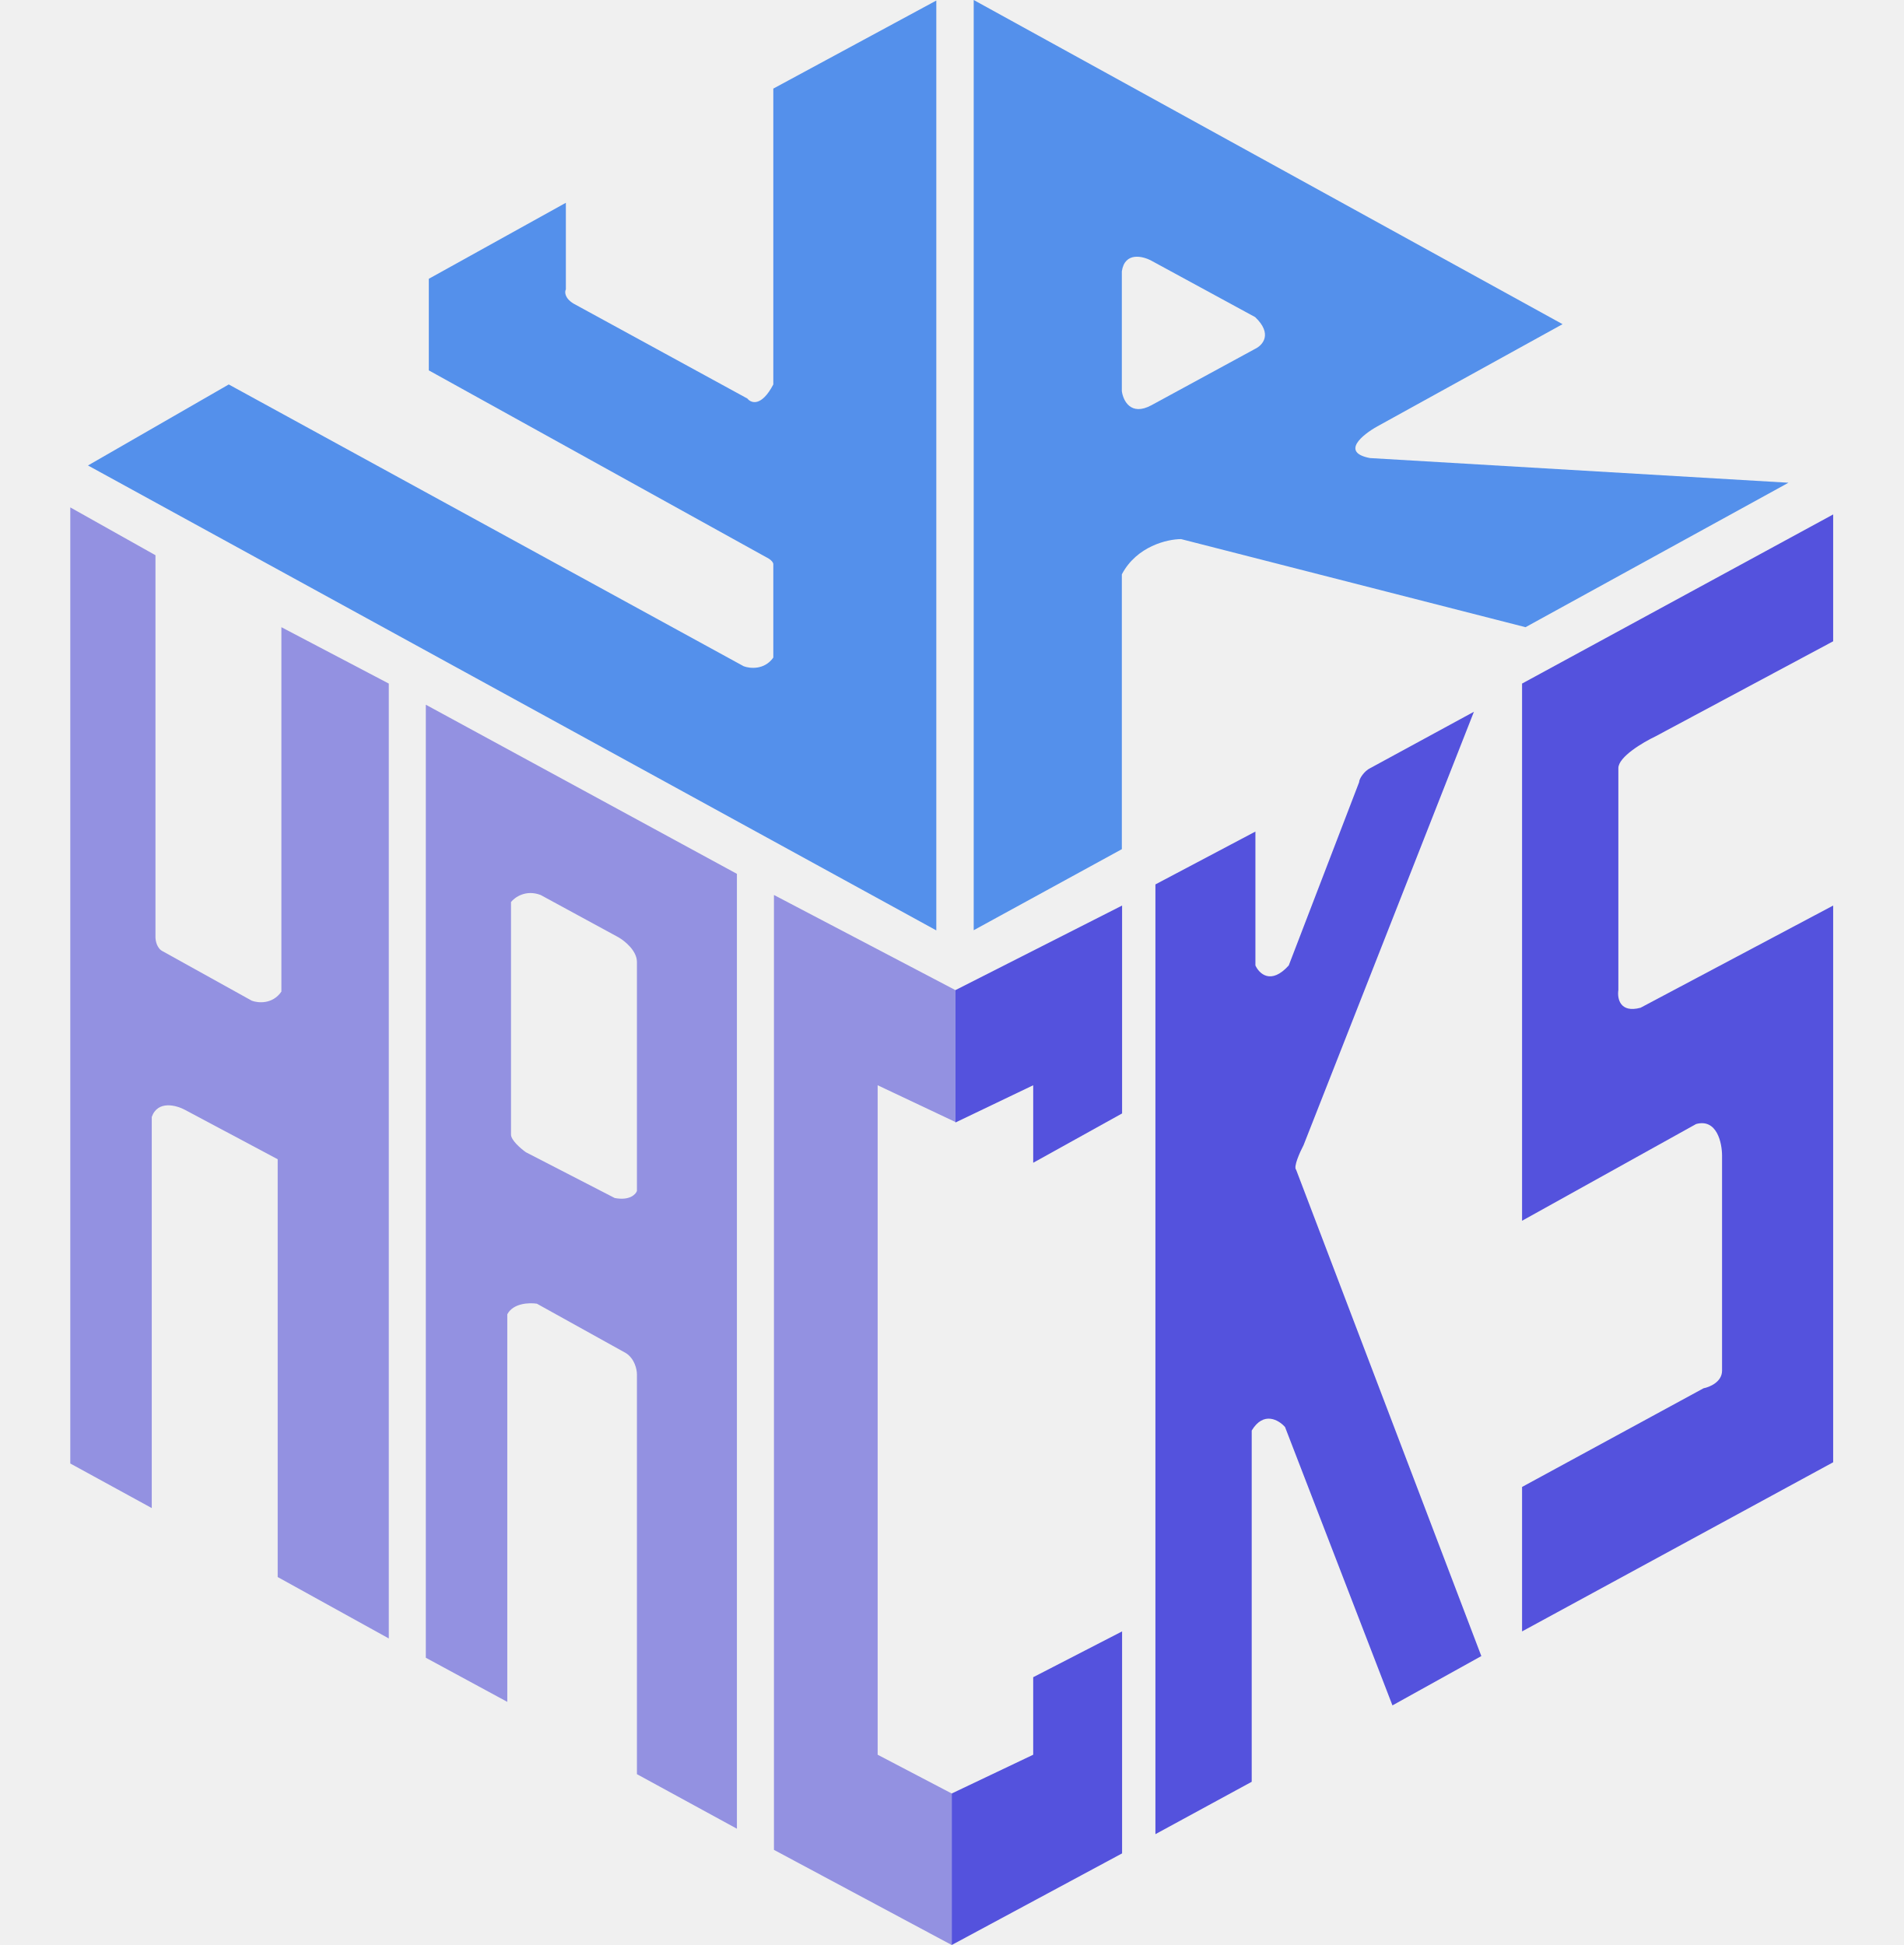
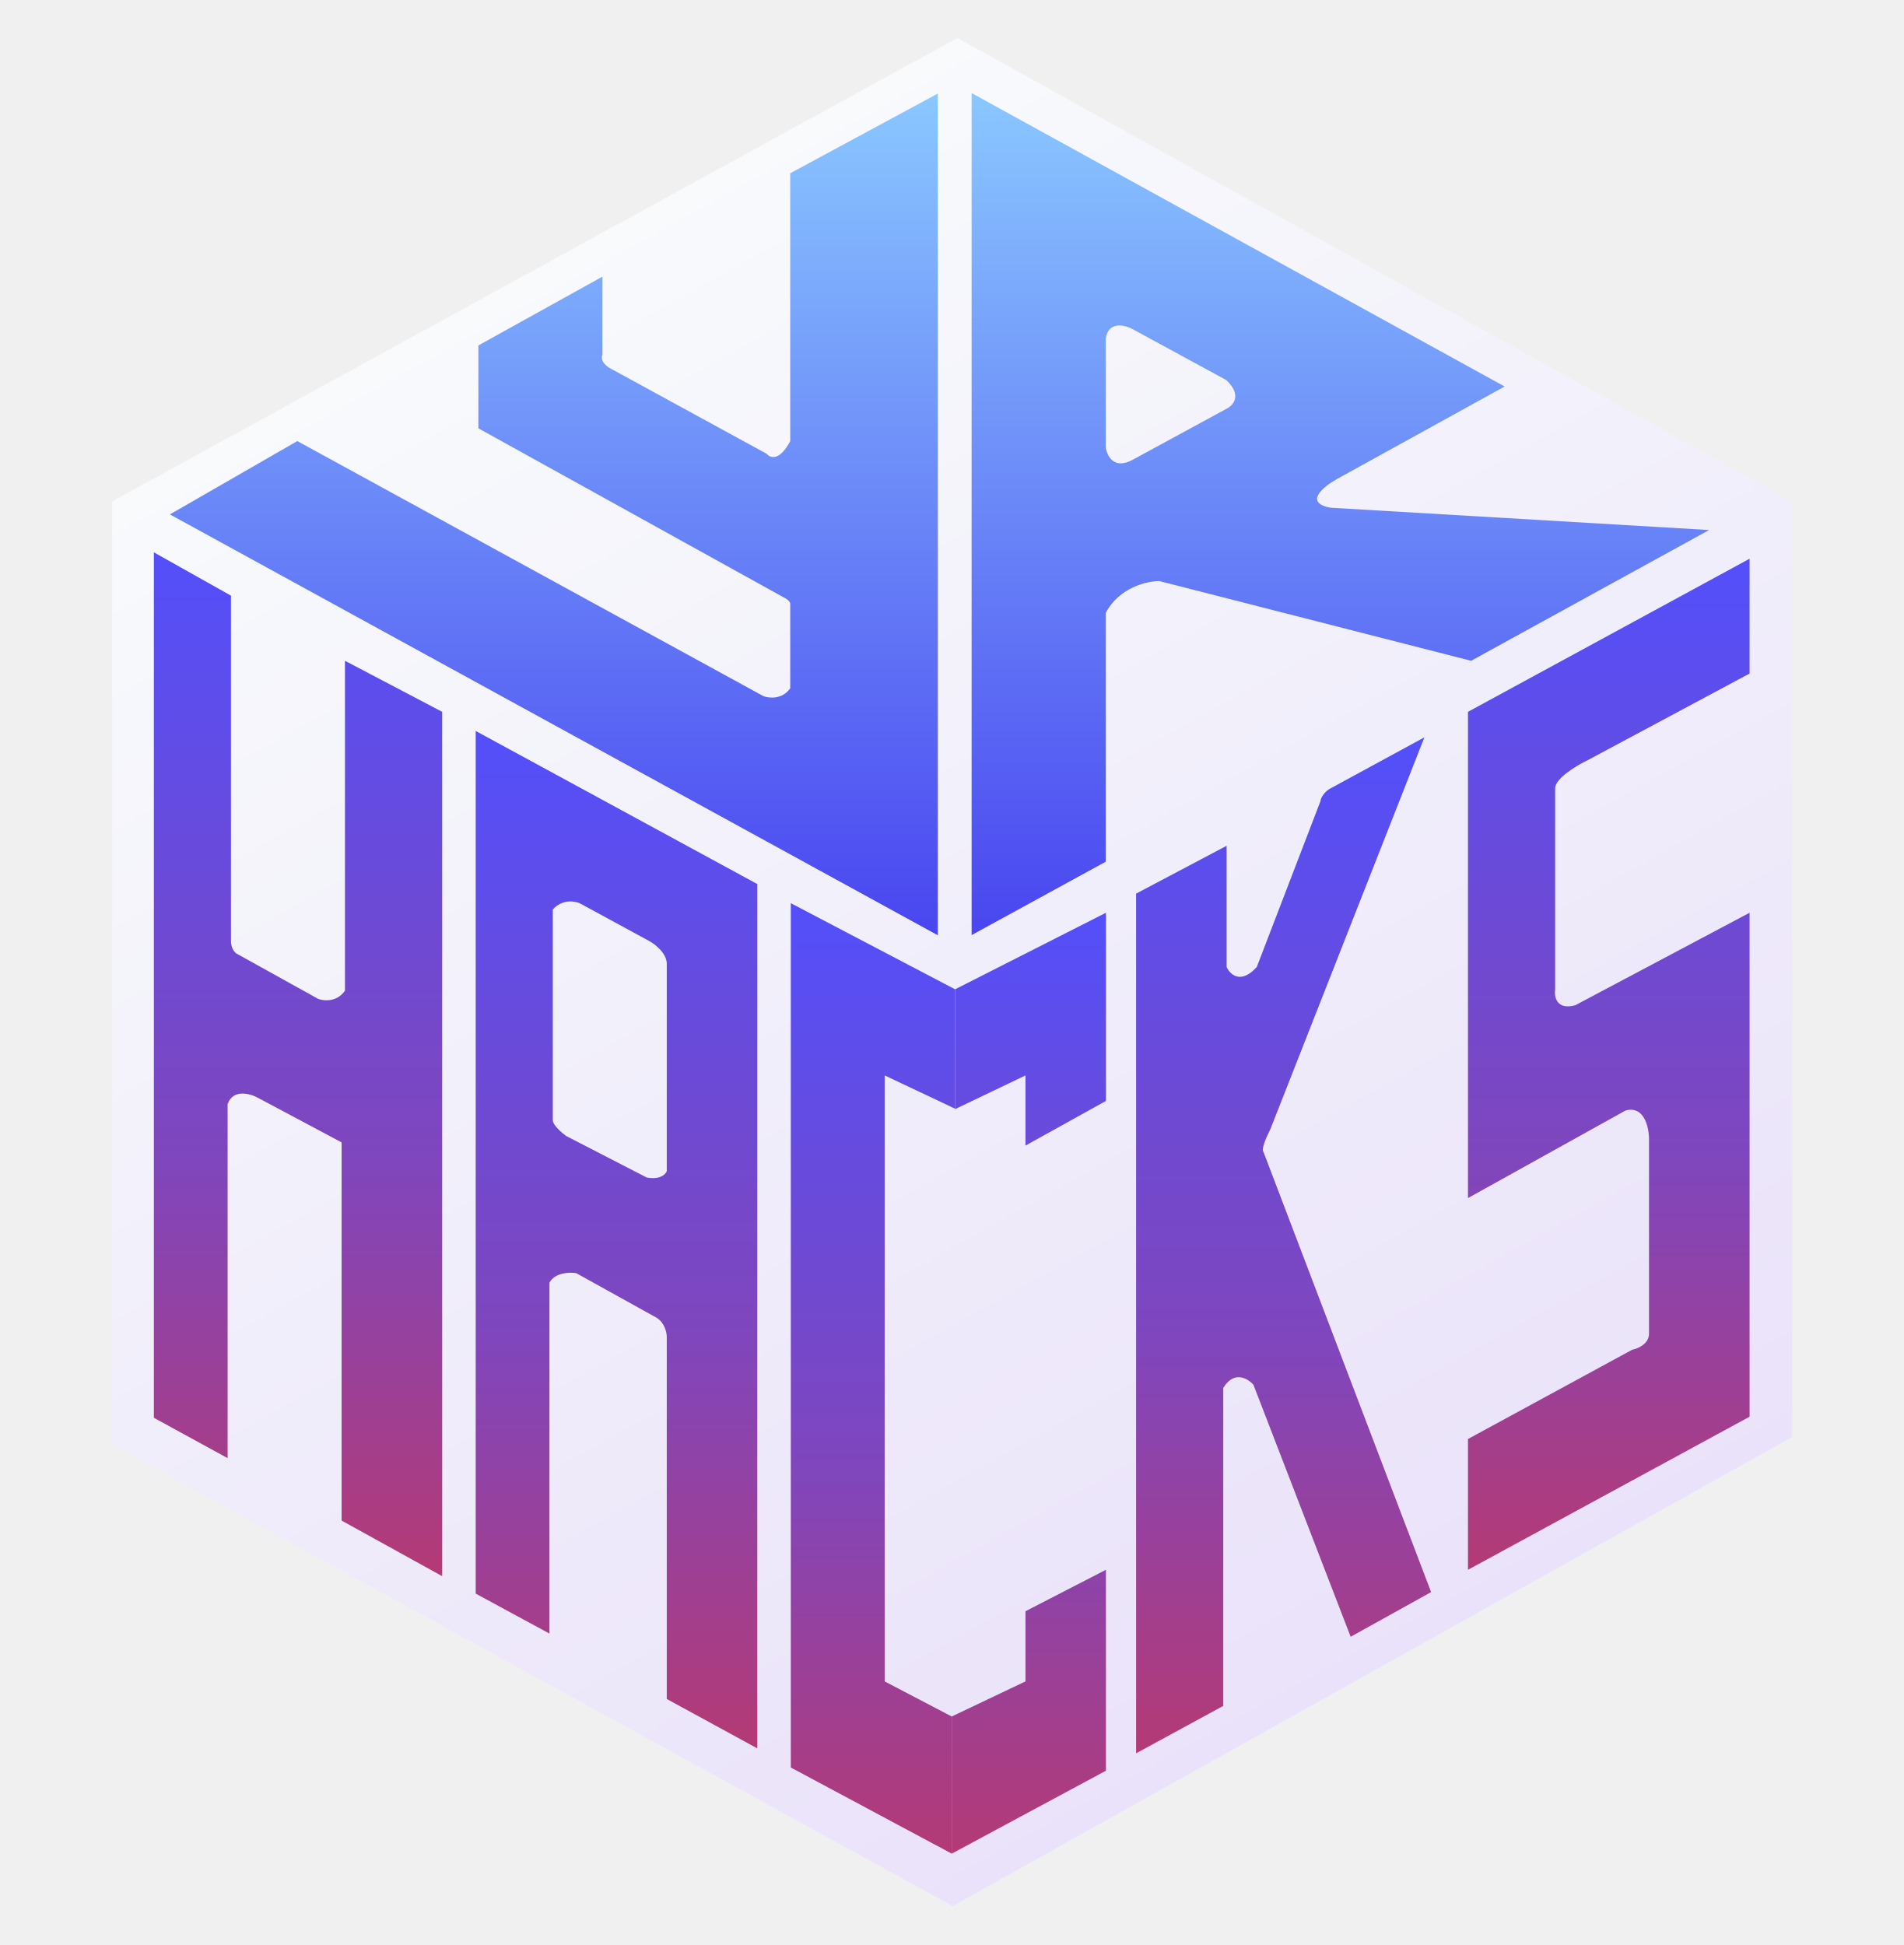
<svg xmlns="http://www.w3.org/2000/svg" width="1002" height="1024" viewBox="0 0 1002 1024" fill="none">
-   <g clip-path="url(#clip0_10_19)">
-     <path d="M407.082 202.41V46.645L492.886 0.286V489.834L46.316 245.06L120.419 202.41L391.482 350.758C394.732 351.994 402.402 352.813 407.082 346.199V296.982C407.082 296.363 406.302 294.756 403.182 293.273L225.724 194.992V146.779L297.877 106.761V152.342C297.227 153.579 297.097 156.793 301.778 159.76L393.432 209.827C395.382 212.3 400.842 214.278 407.082 202.41Z" fill="#5490EB" />
-     <path fill-rule="evenodd" clip-rule="evenodd" d="M512.572 0V489.739L590.555 447.072V302.377C598.353 287.536 614.599 283.826 621.748 283.826L803.058 330.203L941.478 254.145L721.176 241.159C705.579 238.191 717.277 228.792 725.075 224.464L822.554 170.667L512.572 0ZM606.149 137.277L660.737 166.958C670.095 175.862 664.636 181.798 660.737 183.653L606.149 213.334C595.231 219.271 591.202 210.861 590.552 205.914V142.842C592.112 132.453 601.6 134.803 606.149 137.277Z" fill="#5490EB" />
-     <path d="M407.418 973.911V471.187L502.947 521.274V590.715L462.006 571.361V923.824L500.997 944.23V1024L407.418 973.911Z" fill="#9391E1" />
-     <path fill-rule="evenodd" clip-rule="evenodd" d="M224.158 371.013V872.77L267.049 895.999V691.941C270.168 686.005 278.746 685.757 282.645 686.376L329.435 712.347C334.114 715.315 335.284 721.004 335.284 723.477V934.054L387.922 962.781V460.057L224.158 371.013ZM268.998 474.898V597.332C268.998 600.301 274.197 604.753 276.796 606.608L323.586 630.724C331.385 632.208 334.634 628.869 335.284 627.014V506.434C335.284 500.498 328.785 495.303 325.536 493.448L284.595 471.188C276.796 468.219 270.948 472.424 268.998 474.898Z" fill="#9391E1" />
-     <path d="M37 770.5V267.13L81.84 292.311V493.449C81.84 495.304 82.62 499.385 85.739 500.869L132.529 526.84C135.778 528.077 143.447 528.853 148.126 522.064V330.202L204.663 359.883V862.608L146.176 830.274V610.318L97.437 584.347C92.888 581.874 83.01 579.153 79.891 588.057V793.97L37 770.5Z" fill="#9391E1" />
-     <path d="M501 1024V944.232L543.89 923.826V883.015L590.68 858.899V975.768L501 1024Z" fill="#5452DD" />
-     <path d="M502.951 590.977V521.275L590.682 476.753V586.202L543.892 612.173V586.202V571.362L502.951 590.977Z" fill="#5452DD" />
-     <path d="M608.228 965.65V465.623L660.867 437.797V508.29C662.816 512.618 669.055 518.678 678.413 508.29L715.455 411.826C715.455 409.971 718.184 405.89 721.304 404.406L775.892 374.725L686.211 602.898C684.262 606.609 680.752 614.4 682.312 615.884L779.791 871.884L733.001 897.855L676.463 751.304C673.214 747.594 665.156 742.771 658.917 753.159V938.072L608.228 965.65Z" fill="#5452DD" />
-     <path d="M801.236 642.7V359.884L965 270.841V337.624L871.421 387.71C864.922 390.802 851.925 398.47 851.925 404.406V521.276C851.275 525.604 852.705 533.519 863.622 530.551L965 476.754V769.855L801.236 858.898V782.841L896.765 730.899C900.014 730.28 906.513 727.559 906.513 721.623V608.464C906.513 601.662 903.783 588.8 892.866 591.768L801.236 642.7Z" fill="#5452DD" />
-   </g>
+   <path d="M504 20L943.5 264V756.5L501.5 1003.5L59 760.5V264L504 20Z" fill="url(#paint0_linear_62_227)" />
+   <path d="M415.988 232.216V91.221L493.655 49.259V492.384L89.433 270.821L156.509 232.216L401.867 366.496C404.809 367.615 411.752 368.356 415.988 362.369V317.819C415.988 317.26 415.282 315.805 412.458 314.462L251.828 225.502V181.861L317.139 145.638V186.896C316.55 188.015 316.433 190.924 320.669 193.61L403.632 238.93C405.397 241.168 410.34 242.958 415.988 232.216Z" fill="url(#paint1_linear_62_227)" />
+   <path fill-rule="evenodd" clip-rule="evenodd" d="M511.474 49V492.298L582.062 453.677V322.703C589.121 309.27 603.827 305.911 610.297 305.911L774.415 347.89L899.708 279.045L700.297 267.291C686.18 264.604 696.768 256.096 703.827 252.178L792.062 203.483L511.474 49ZM596.178 173.259L645.589 200.125C654.06 208.185 649.119 213.559 645.589 215.238L596.178 242.104C586.295 247.478 582.648 239.866 582.06 235.388V178.296C583.472 168.893 592.06 171.02 596.178 173.259Z" fill="url(#paint2_linear_62_227)" />
+   <path d="M416.292 930.557V475.505L502.762 520.843V583.698L465.704 566.18V885.22L500.998 903.691V975.895L416.292 930.557Z" fill="url(#paint3_linear_62_227)" />
+   <path fill-rule="evenodd" clip-rule="evenodd" d="M250.41 384.831V839.007L289.234 860.033V675.326C292.057 669.952 299.822 669.728 303.351 670.288L345.704 693.796C349.939 696.483 350.998 701.632 350.998 703.871V894.479L398.645 920.483V465.431L250.41 384.831ZM290.998 478.864V589.689C290.998 592.375 295.704 596.405 298.057 598.084L340.41 619.914C347.469 621.257 350.41 618.234 350.998 616.555V507.41C350.998 502.037 345.116 497.335 342.175 495.656L305.116 475.506C298.057 472.819 292.763 476.625 290.998 478.864Z" fill="url(#paint4_linear_62_227)" />
+   <path d="M81 746.435V290.799L121.588 313.592V495.656C121.588 497.335 122.294 501.029 125.118 502.373L167.47 525.881C170.412 527 177.353 527.703 181.588 521.558V347.89L232.764 374.756V829.808L179.823 800.541V601.443L135.706 577.935C131.588 575.696 122.647 573.233 119.823 581.293V767.68L81 746.435Z" fill="url(#paint5_linear_62_227)" />
+   <path d="M501 975.897V903.693L539.823 885.222V848.28L582.176 826.451V932.238L501 975.897Z" fill="url(#paint6_linear_62_227)" />
+   <path d="M502.766 583.936V520.844L582.177 480.544V579.614L539.824 603.122V579.614V566.181L502.766 583.936Z" fill="url(#paint7_linear_62_227)" />
+   <path d="M598.06 923.08V470.469L645.707 445.282V509.09C647.472 513.008 653.119 518.493 661.589 509.09L695.119 421.774C695.119 420.094 697.589 416.4 700.413 415.057L749.824 388.19L668.648 594.727C666.883 598.085 663.707 605.138 665.119 606.481L753.354 838.205L711.001 861.713L659.825 729.06C656.883 725.701 649.589 721.335 643.942 730.739V898.116L598.06 923.08Z" fill="url(#paint8_linear_62_227)" />
+   <path d="M772.765 630.754V374.757L921 294.158V354.607L836.294 399.945C830.412 402.743 818.647 409.684 818.647 415.057V520.844C818.059 524.762 819.353 531.927 829.236 529.24L921 480.544V745.851L772.765 826.451V757.606L859.235 710.589C862.177 710.029 868.059 707.567 868.059 702.193V599.765C868.059 593.608 865.588 581.966 855.706 584.652L772.765 630.754Z" fill="url(#paint9_linear_62_227)" />
  <defs>
-     <clipPath id="clip0_10_19">
-       <rect width="1001.43" height="1024" fill="white" />
-     </clipPath>
+     <linearGradient id="paint0_linear_62_227" x1="306.5" y1="123.5" x2="816.5" y2="1040" gradientUnits="userSpaceOnUse">
+       <stop stop-color="#F8FAFC" />
+       <stop offset="1" stop-color="#E7DDF9" />
+     </linearGradient>
+     <linearGradient id="paint1_linear_62_227" x1="291.544" y1="49.259" x2="291.544" y2="492.384" gradientUnits="userSpaceOnUse">
+       <stop stop-color="#8AC7FF" />
+       <stop offset="1" stop-color="#4945F0" />
+     </linearGradient>
+     <linearGradient id="paint2_linear_62_227" x1="705.591" y1="49" x2="705.591" y2="492.298" gradientUnits="userSpaceOnUse">
+       <stop stop-color="#8AC7FF" />
+       <stop offset="1" stop-color="#4945F0" />
+     </linearGradient>
+     <linearGradient id="paint3_linear_62_227" x1="459.527" y1="475.505" x2="459.527" y2="975.895" gradientUnits="userSpaceOnUse">
+       <stop stop-color="#534FFA" />
+       <stop offset="0.411" stop-color="#7149CF" />
+       <stop offset="0.593" stop-color="#7F46BD" />
+       <stop offset="1" stop-color="#B43A75" />
+     </linearGradient>
+     <linearGradient id="paint4_linear_62_227" x1="324.528" y1="384.831" x2="324.528" y2="920.483" gradientUnits="userSpaceOnUse">
+       <stop stop-color="#534FFA" />
+       <stop offset="0.411" stop-color="#7149CF" />
+       <stop offset="0.593" stop-color="#7F46BD" />
+       <stop offset="1" stop-color="#B43A75" />
+     </linearGradient>
+     <linearGradient id="paint5_linear_62_227" x1="156.882" y1="290.799" x2="156.882" y2="829.808" gradientUnits="userSpaceOnUse">
+       <stop stop-color="#534FFA" />
+       <stop offset="0.411" stop-color="#7149CF" />
+       <stop offset="0.593" stop-color="#7F46BD" />
+       <stop offset="1" stop-color="#B43A75" />
+     </linearGradient>
+     <linearGradient id="paint6_linear_62_227" x1="541.588" y1="826.451" x2="541.588" y2="975.897" gradientUnits="userSpaceOnUse">
+       <stop stop-color="#8C43AA" />
+       <stop offset="1" stop-color="#B43A75" />
+     </linearGradient>
+     <linearGradient id="paint7_linear_62_227" x1="542.471" y1="480.544" x2="542.471" y2="603.122" gradientUnits="userSpaceOnUse">
+       <stop stop-color="#534FFA" />
+       <stop offset="1" stop-color="#6A4ADA" />
+     </linearGradient>
+     <linearGradient id="paint8_linear_62_227" x1="675.707" y1="388.19" x2="675.707" y2="923.08" gradientUnits="userSpaceOnUse">
+       <stop stop-color="#534FFA" />
+       <stop offset="0.411" stop-color="#7149CF" />
+       <stop offset="0.593" stop-color="#7F46BD" />
+       <stop offset="1" stop-color="#B43A75" />
+     </linearGradient>
+     <linearGradient id="paint9_linear_62_227" x1="846.883" y1="294.158" x2="846.883" y2="826.451" gradientUnits="userSpaceOnUse">
+       <stop stop-color="#534FFA" />
+       <stop offset="0.411" stop-color="#7149CF" />
+       <stop offset="0.593" stop-color="#7F46BD" />
+       <stop offset="1" stop-color="#B43A75" />
+     </linearGradient>
  </defs>
</svg>
